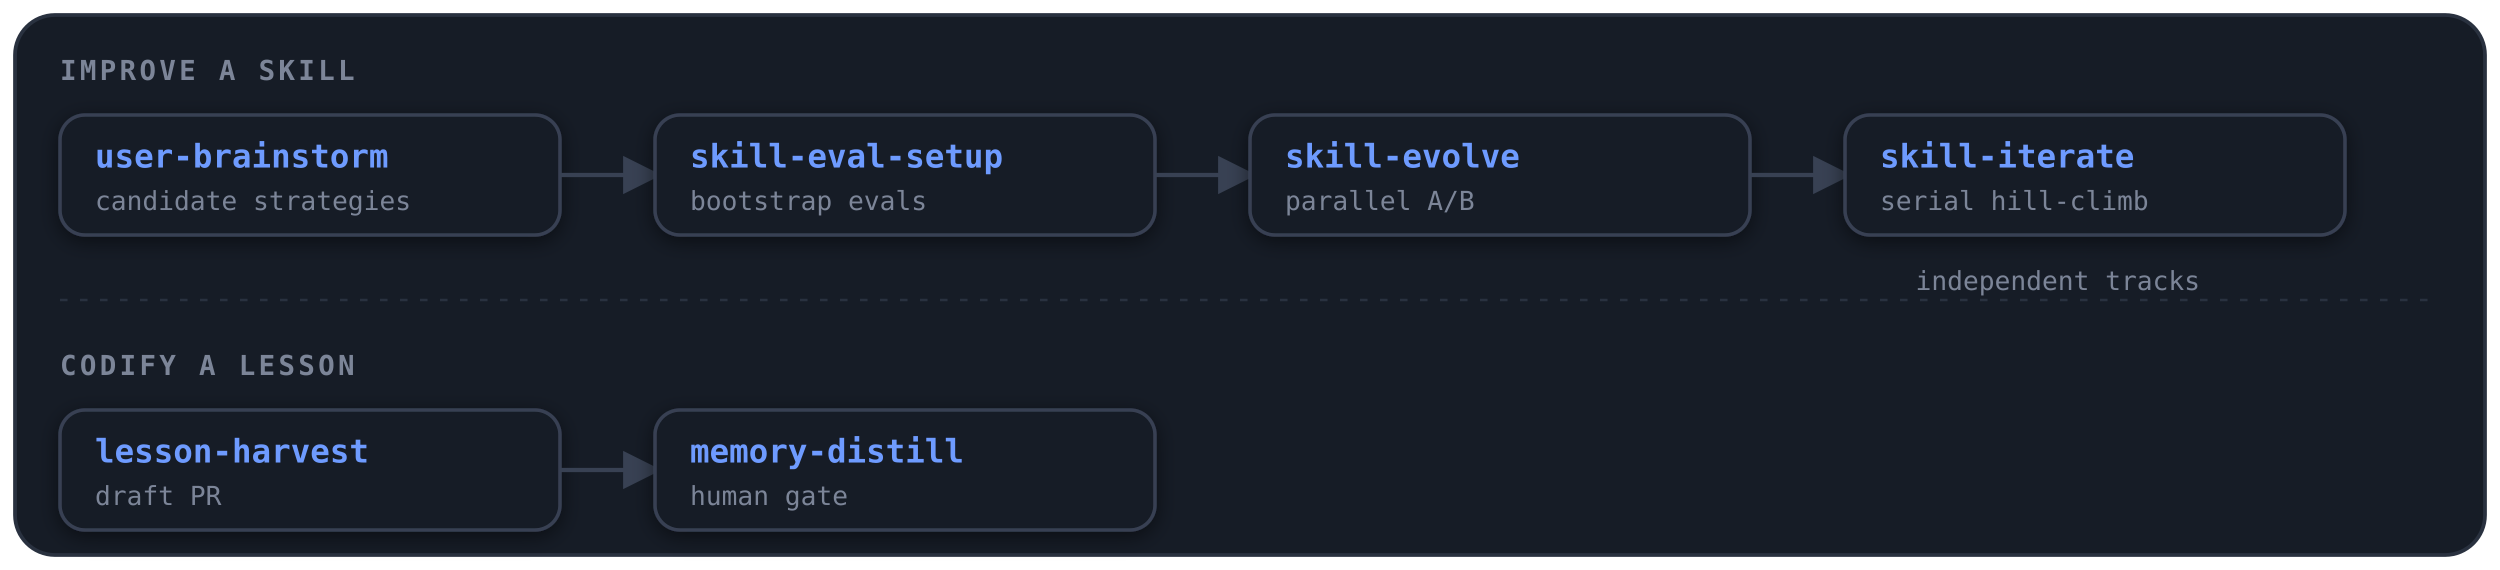
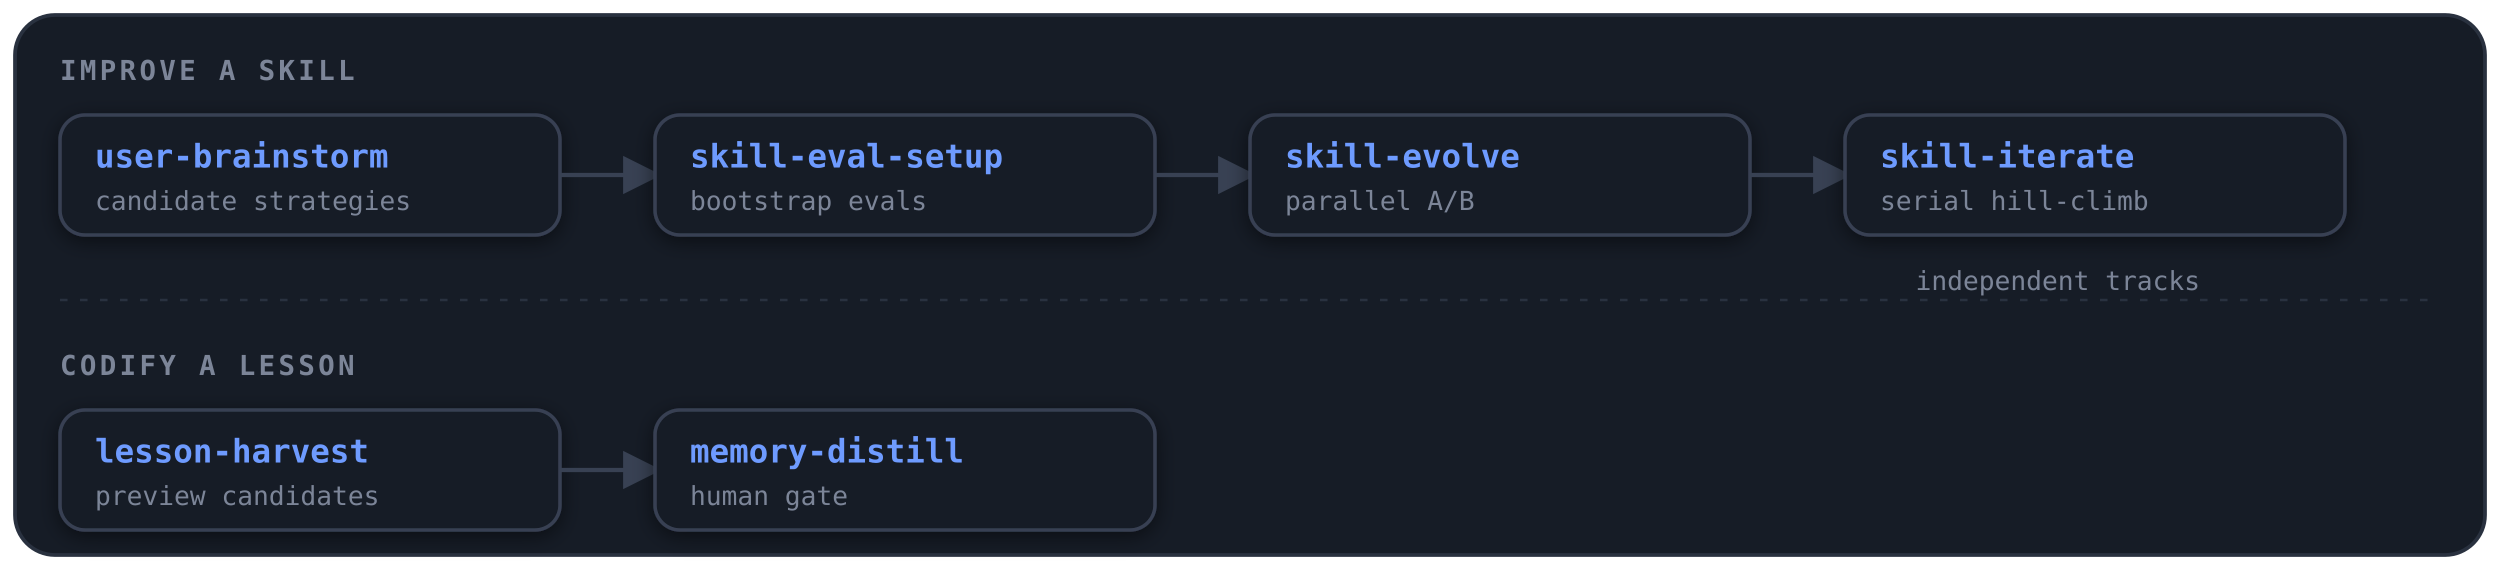
<svg xmlns="http://www.w3.org/2000/svg" viewBox="0 0 1000 228" font-family="ui-monospace,'Cascadia Code','SF Mono',Consolas,'Roboto Mono',monospace" role="img" aria-label="Improving the skills: an explore-then-exploit track and a codify-a-lesson track, independent">
  <defs>
    <marker id="ar-dark" markerWidth="9" markerHeight="9" refX="7.5" refY="4.5" orient="auto">
      <path d="M0,0 L9,4.5 L0,9 Z" fill="#384153" />
    </marker>
    <marker id="ar-s-dark" markerWidth="10" markerHeight="10" refX="7.5" refY="5" orient="auto">
      <path d="M0,0 L10,5 L0,10 Z" fill="#6E9BFF" />
    </marker>
    <filter id="sh-dark" x="-20%" y="-45%" width="140%" height="190%">
      <feDropShadow dx="0" dy="2" stdDeviation="4" flood-color="rgba(0,0,0,.5)" />
    </filter>
  </defs>
  <style>
    .bg{fill:#161C26;stroke:#29313F;stroke-width:1.5}
    .lnk{fill:none;stroke:#384153;stroke-width:1.7}
    .spine{fill:none;stroke:#6E9BFF;stroke-width:2.4}
    .node rect{fill:#161C26;stroke:#384153;stroke-width:1.4;filter:url(#sh-dark)}
    .pn{fill:#6E9BFF;font-size:13px;font-weight:600}
    .ps{fill:#7C8598;font-size:10.5px}
    .lbl{fill:#7C8598;font-size:11px;letter-spacing:.12em;font-weight:600}
    .cap{fill:#7C8598;font-size:10.5px}
  </style>
  <rect class="bg" x="6" y="6" width="988" height="216" rx="16" />
  <text class="lbl" x="24" y="32">IMPROVE A SKILL</text>
  <g class="node">
    <rect x="24" y="46" width="200" height="48" rx="10" />
    <text class="pn" x="38" y="67">user-brainstorm</text>
    <text class="ps" x="38" y="84">candidate strategies</text>
  </g>
  <path class="lnk" marker-end="url(#ar-dark)" d="M224,70 L262,70" />
  <g class="node">
    <rect x="262" y="46" width="200" height="48" rx="10" />
    <text class="pn" x="276" y="67">skill-eval-setup</text>
    <text class="ps" x="276" y="84">bootstrap evals</text>
  </g>
  <path class="lnk" marker-end="url(#ar-dark)" d="M462,70 L500,70" />
  <g class="node">
    <rect x="500" y="46" width="200" height="48" rx="10" />
    <text class="pn" x="514" y="67">skill-evolve</text>
    <text class="ps" x="514" y="84">parallel A/B</text>
  </g>
  <path class="lnk" marker-end="url(#ar-dark)" d="M700,70 L738,70" />
  <g class="node">
    <rect x="738" y="46" width="200" height="48" rx="10" />
    <text class="pn" x="752" y="67">skill-iterate</text>
    <text class="ps" x="752" y="84">serial hill-climb</text>
  </g>
  <line x1="24" y1="120" x2="976" y2="120" stroke="#29313F" stroke-width="1" stroke-dasharray="3 5" />
  <text class="cap" x="880" y="116" text-anchor="end">independent tracks</text>
  <text class="lbl" x="24" y="150">CODIFY A LESSON</text>
  <g class="node">
    <rect x="24" y="164" width="200" height="48" rx="10" />
    <text class="pn" x="38" y="185">lesson-harvest</text>
-     <text class="ps" x="38" y="202">draft PR</text>
+     <text class="ps" x="38" y="202">preview candidates</text>
  </g>
  <path class="lnk" marker-end="url(#ar-dark)" d="M224,188 L262,188" />
  <g class="node">
    <rect x="262" y="164" width="200" height="48" rx="10" />
    <text class="pn" x="276" y="185">memory-distill</text>
    <text class="ps" x="276" y="202">human gate</text>
  </g>
</svg>
